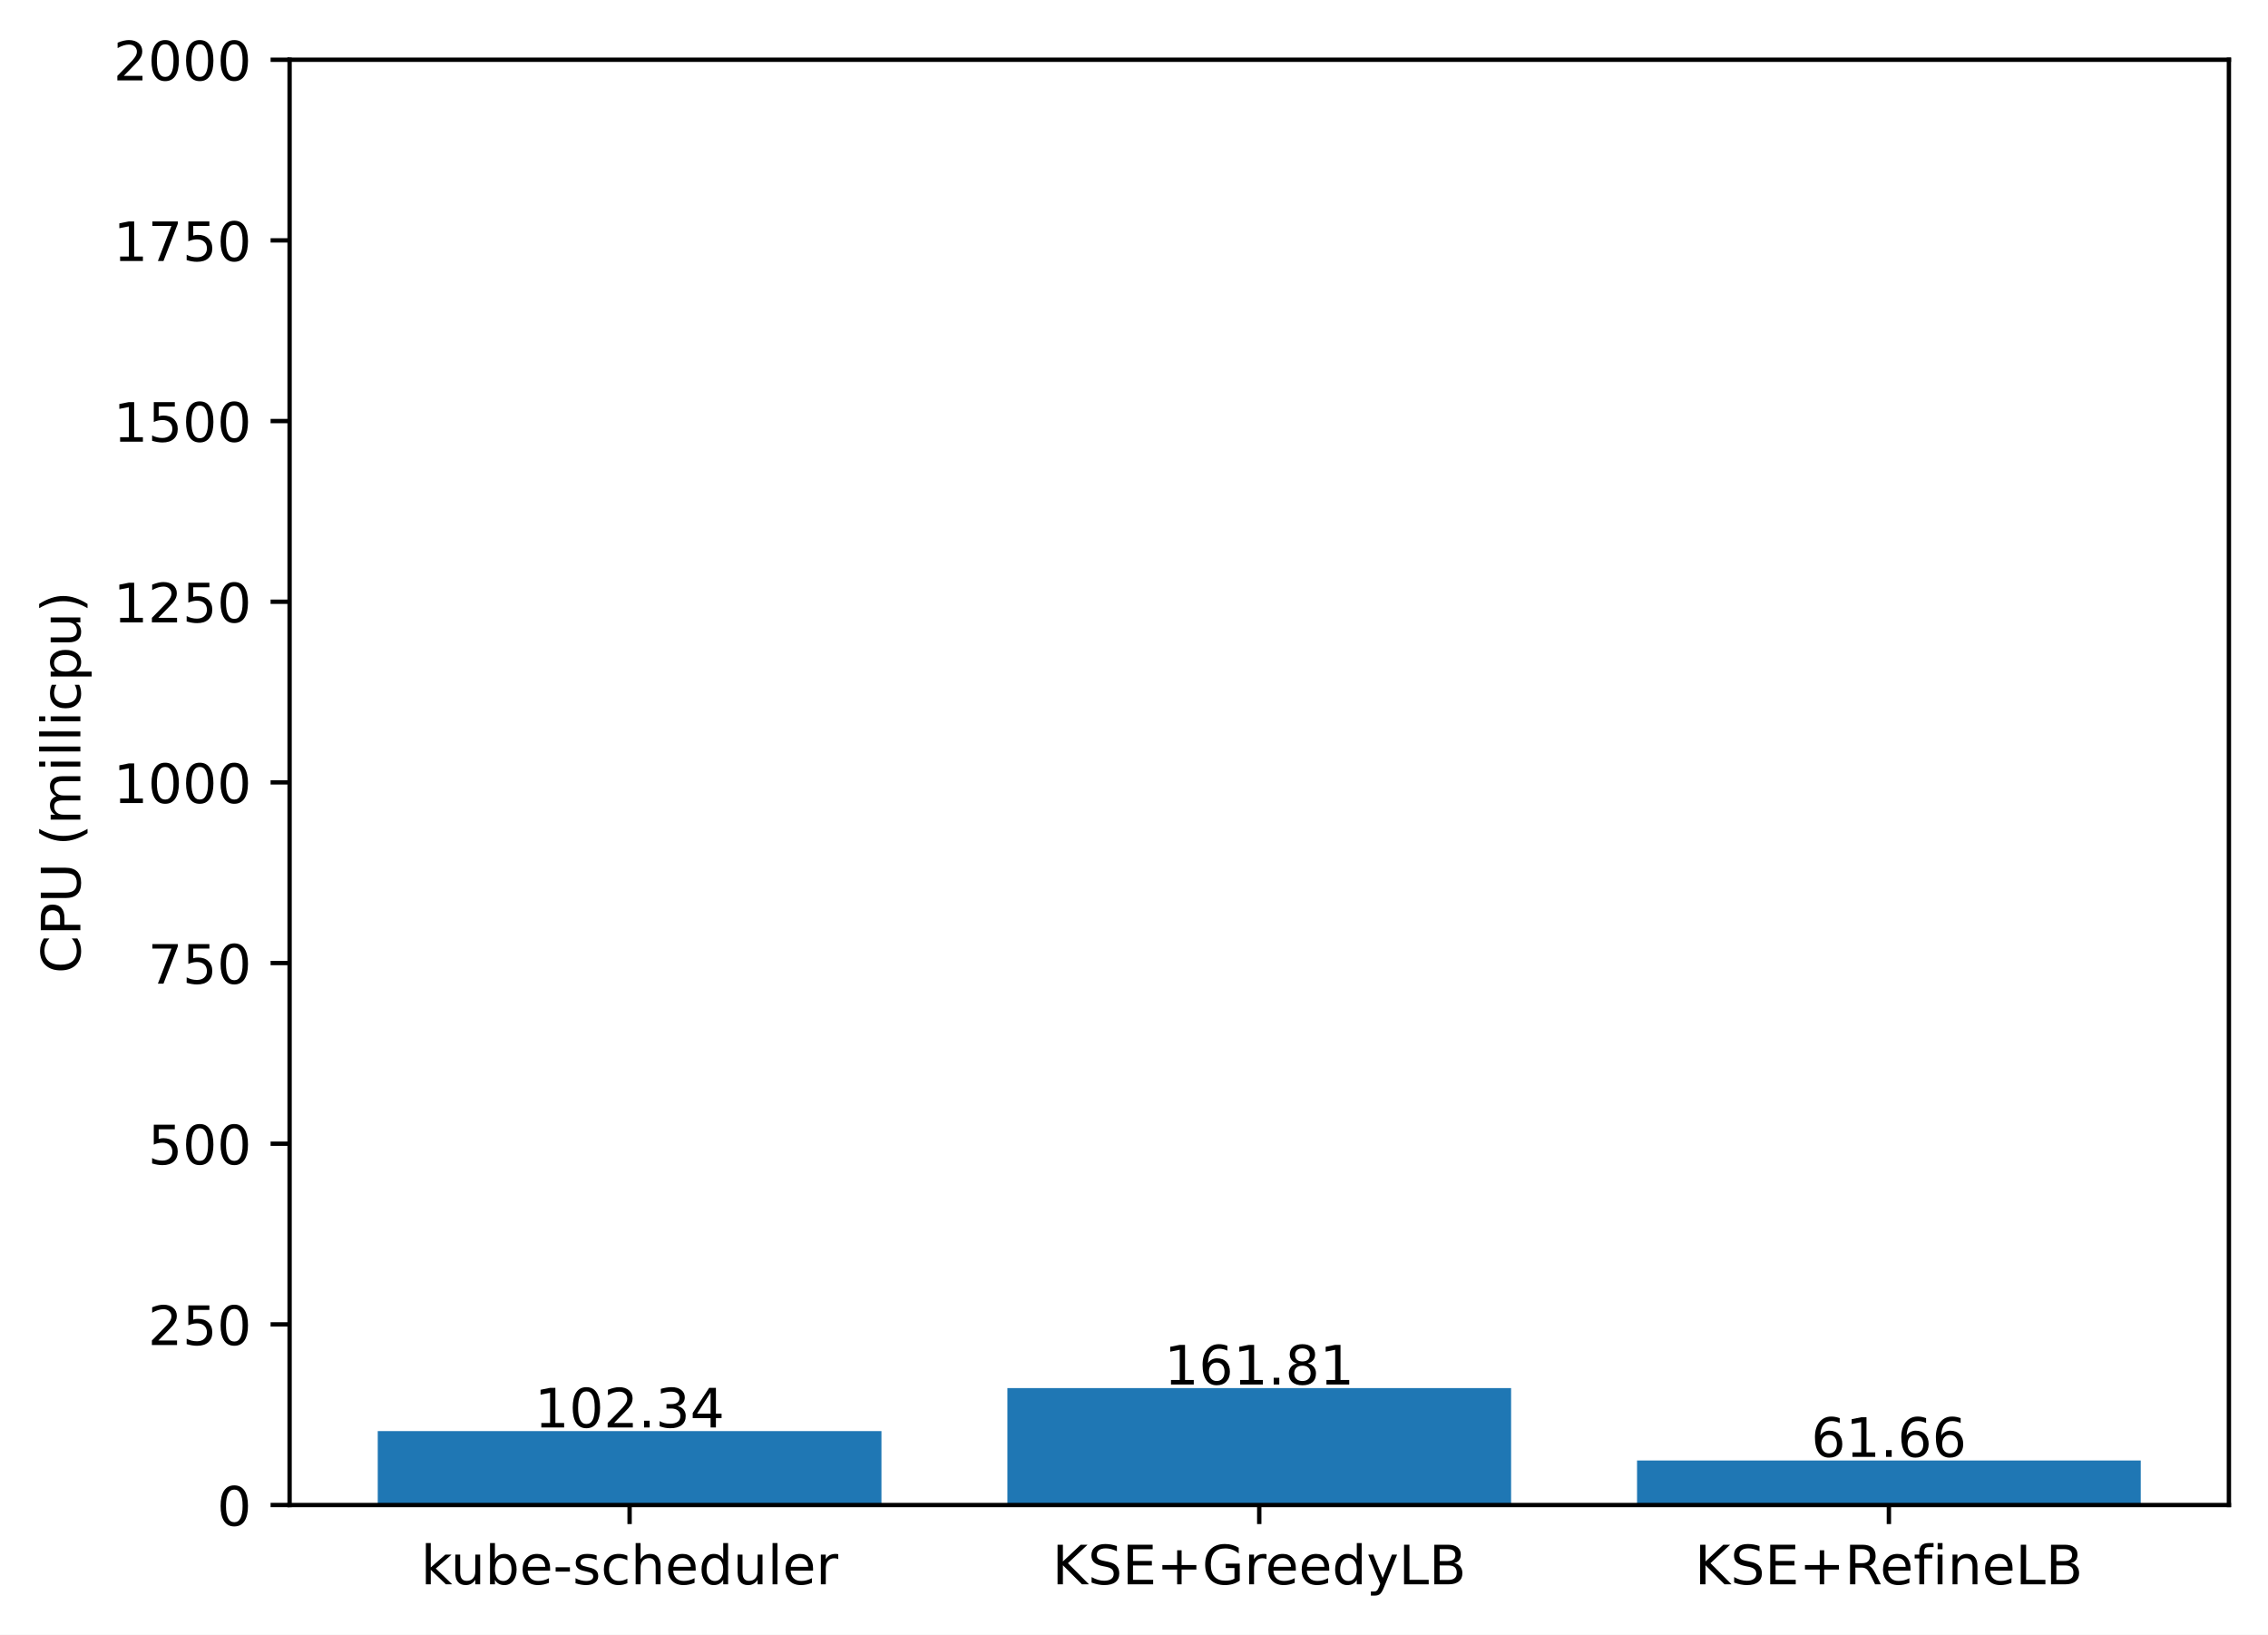
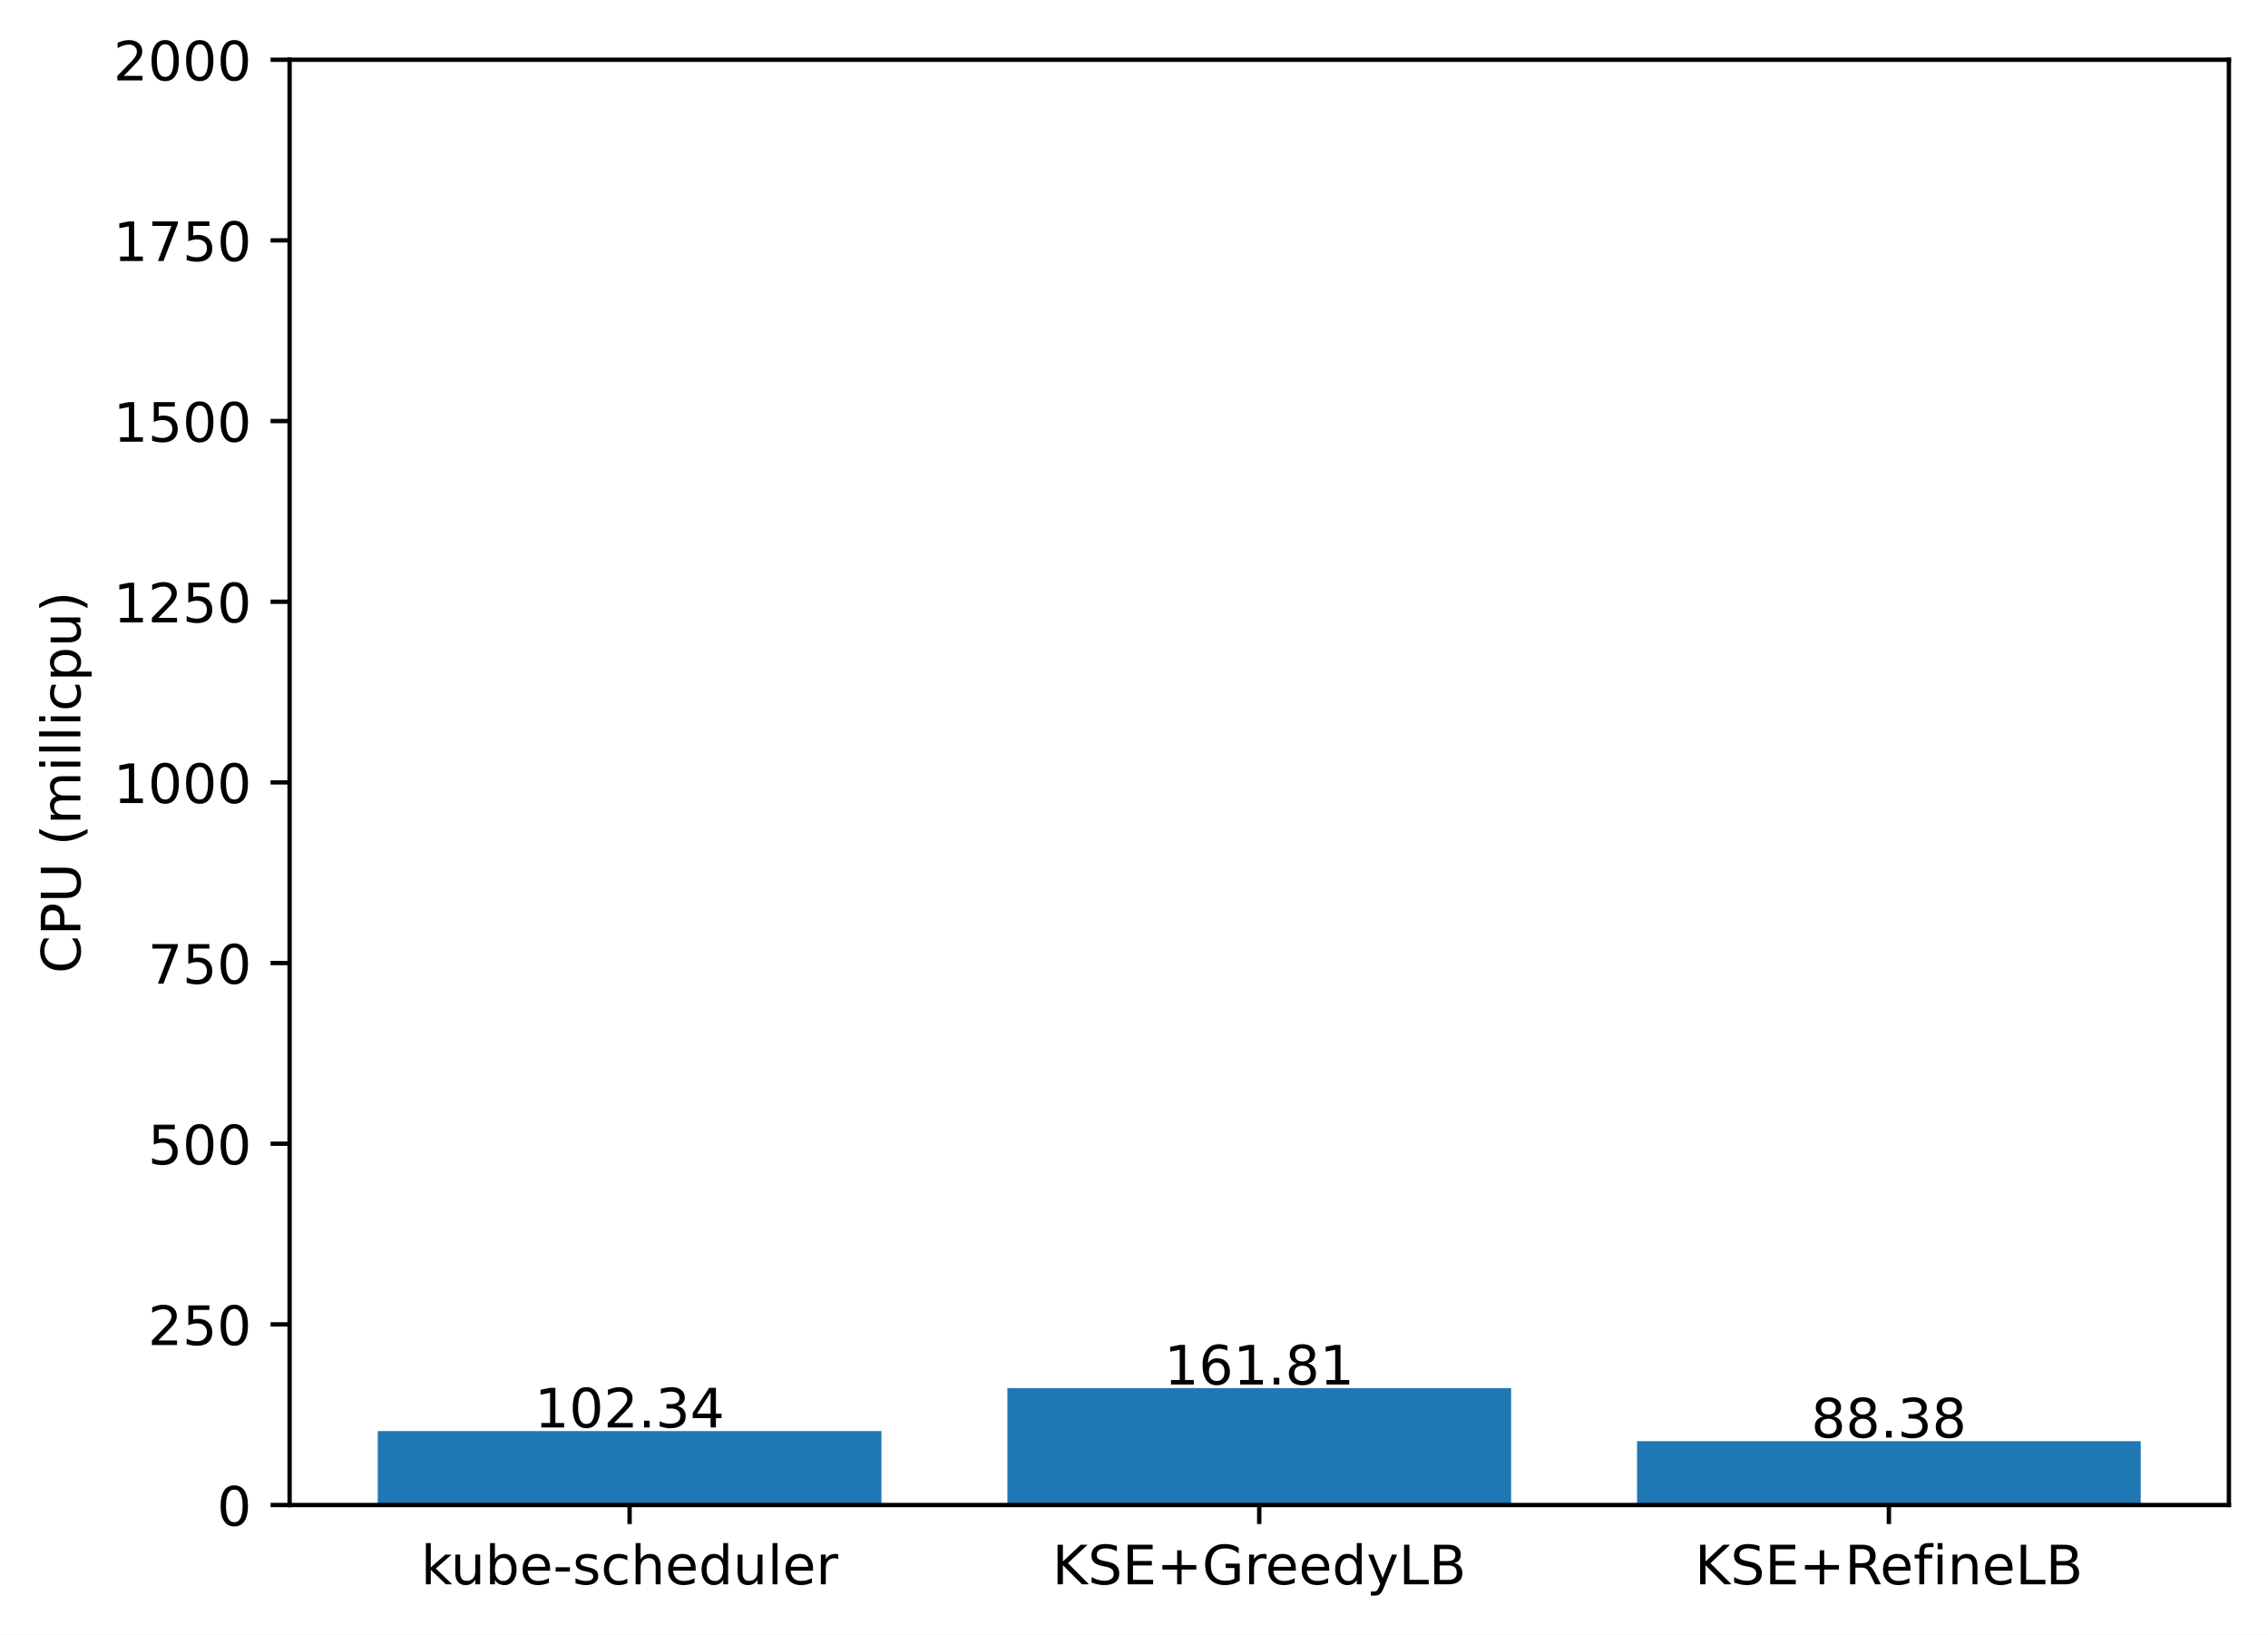
<svg xmlns="http://www.w3.org/2000/svg" xmlns:xlink="http://www.w3.org/1999/xlink" width="417.648pt" height="300.989pt" viewBox="0 0 417.648 300.989" version="1.1">
  <defs>
    <style type="text/css">*{stroke-linejoin: round; stroke-linecap: butt}</style>
  </defs>
  <g id="figure_1">
    <g id="patch_1">
      <path d="M 0 300.989  L 417.648 300.989  L 417.648 0  L 0 0  z " style="fill: #ffffff" />
    </g>
    <g id="axes_1">
      <g id="patch_2">
        <path d="M 53.328 277.111  L 410.448 277.111  L 410.448 10.999  L 53.328 10.999  z " style="fill: #ffffff" />
      </g>
      <g id="patch_3">
-         <path d="M 69.561 277.111  L 162.319 277.111  L 162.319 263.494  L 69.561 263.494  z " clip-path="url(#p7d404a6f4a)" style="fill: #1f77b4" />
+         <path d="M 69.561 277.111  L 162.319 277.111  L 162.319 263.494  L 69.561 263.494  z " clip-path="url(#p24989df750)" style="fill: #1f77b4" />
      </g>
      <g id="patch_4">
-         <path d="M 185.509 277.111  L 278.267 277.111  L 278.267 255.581  L 185.509 255.581  z " clip-path="url(#p7d404a6f4a)" style="fill: #1f77b4" />
+         <path d="M 185.509 277.111  L 278.267 277.111  L 278.267 255.581  L 185.509 255.581  z " clip-path="url(#p24989df750)" style="fill: #1f77b4" />
      </g>
      <g id="patch_5">
-         <path d="M 301.457 277.111  L 394.215 277.111  L 394.215 268.907  L 301.457 268.907  z " clip-path="url(#p7d404a6f4a)" style="fill: #1f77b4" />
+         <path d="M 301.457 277.111  L 394.215 277.111  L 394.215 265.352  L 301.457 265.352  z " clip-path="url(#p24989df750)" style="fill: #1f77b4" />
      </g>
      <g id="matplotlib.axis_1">
        <g id="xtick_1">
          <g id="line2d_1">
            <defs>
-               <path id="m61bd536c30" d="M 0 0  L 0 3.5  " style="stroke: #000000; stroke-width: 0.8" />
+               <path id="m60ab156d99" d="M 0 0  L 0 3.5  " style="stroke: #000000; stroke-width: 0.8" />
            </defs>
            <g>
-               <use xlink:href="#m61bd536c30" x="115.94" y="277.111" style="stroke: #000000; stroke-width: 0.8" />
+               <use xlink:href="#m60ab156d99" x="115.94" y="277.111" style="stroke: #000000; stroke-width: 0.8" />
            </g>
          </g>
          <g id="text_1">
            <g transform="translate(77.51429 291.7097)scale(0.1 -0.1)">
              <defs>
                <path id="DejaVuSans-6b" d="M 581 4863  L 1159 4863  L 1159 1991  L 2875 3500  L 3609 3500  L 1753 1863  L 3688 0  L 2938 0  L 1159 1709  L 1159 0  L 581 0  L 581 4863  z " transform="scale(0.015625)" />
                <path id="DejaVuSans-75" d="M 544 1381  L 544 3500  L 1119 3500  L 1119 1403  Q 1119 906 1312 657  Q 1506 409 1894 409  Q 2359 409 2629 706  Q 2900 1003 2900 1516  L 2900 3500  L 3475 3500  L 3475 0  L 2900 0  L 2900 538  Q 2691 219 2414 64  Q 2138 -91 1772 -91  Q 1169 -91 856 284  Q 544 659 544 1381  z M 1991 3584  L 1991 3584  z " transform="scale(0.015625)" />
                <path id="DejaVuSans-62" d="M 3116 1747  Q 3116 2381 2855 2742  Q 2594 3103 2138 3103  Q 1681 3103 1420 2742  Q 1159 2381 1159 1747  Q 1159 1113 1420 752  Q 1681 391 2138 391  Q 2594 391 2855 752  Q 3116 1113 3116 1747  z M 1159 2969  Q 1341 3281 1617 3432  Q 1894 3584 2278 3584  Q 2916 3584 3314 3078  Q 3713 2572 3713 1747  Q 3713 922 3314 415  Q 2916 -91 2278 -91  Q 1894 -91 1617 61  Q 1341 213 1159 525  L 1159 0  L 581 0  L 581 4863  L 1159 4863  L 1159 2969  z " transform="scale(0.015625)" />
                <path id="DejaVuSans-65" d="M 3597 1894  L 3597 1613  L 953 1613  Q 991 1019 1311 708  Q 1631 397 2203 397  Q 2534 397 2845 478  Q 3156 559 3463 722  L 3463 178  Q 3153 47 2828 -22  Q 2503 -91 2169 -91  Q 1331 -91 842 396  Q 353 884 353 1716  Q 353 2575 817 3079  Q 1281 3584 2069 3584  Q 2775 3584 3186 3129  Q 3597 2675 3597 1894  z M 3022 2063  Q 3016 2534 2758 2815  Q 2500 3097 2075 3097  Q 1594 3097 1305 2825  Q 1016 2553 972 2059  L 3022 2063  z " transform="scale(0.015625)" />
                <path id="DejaVuSans-2d" d="M 313 2009  L 1997 2009  L 1997 1497  L 313 1497  L 313 2009  z " transform="scale(0.015625)" />
                <path id="DejaVuSans-73" d="M 2834 3397  L 2834 2853  Q 2591 2978 2328 3040  Q 2066 3103 1784 3103  Q 1356 3103 1142 2972  Q 928 2841 928 2578  Q 928 2378 1081 2264  Q 1234 2150 1697 2047  L 1894 2003  Q 2506 1872 2764 1633  Q 3022 1394 3022 966  Q 3022 478 2636 193  Q 2250 -91 1575 -91  Q 1294 -91 989 -36  Q 684 19 347 128  L 347 722  Q 666 556 975 473  Q 1284 391 1588 391  Q 1994 391 2212 530  Q 2431 669 2431 922  Q 2431 1156 2273 1281  Q 2116 1406 1581 1522  L 1381 1569  Q 847 1681 609 1914  Q 372 2147 372 2553  Q 372 3047 722 3315  Q 1072 3584 1716 3584  Q 2034 3584 2315 3537  Q 2597 3491 2834 3397  z " transform="scale(0.015625)" />
                <path id="DejaVuSans-63" d="M 3122 3366  L 3122 2828  Q 2878 2963 2633 3030  Q 2388 3097 2138 3097  Q 1578 3097 1268 2742  Q 959 2388 959 1747  Q 959 1106 1268 751  Q 1578 397 2138 397  Q 2388 397 2633 464  Q 2878 531 3122 666  L 3122 134  Q 2881 22 2623 -34  Q 2366 -91 2075 -91  Q 1284 -91 818 406  Q 353 903 353 1747  Q 353 2603 823 3093  Q 1294 3584 2113 3584  Q 2378 3584 2631 3529  Q 2884 3475 3122 3366  z " transform="scale(0.015625)" />
                <path id="DejaVuSans-68" d="M 3513 2113  L 3513 0  L 2938 0  L 2938 2094  Q 2938 2591 2744 2837  Q 2550 3084 2163 3084  Q 1697 3084 1428 2787  Q 1159 2491 1159 1978  L 1159 0  L 581 0  L 581 4863  L 1159 4863  L 1159 2956  Q 1366 3272 1645 3428  Q 1925 3584 2291 3584  Q 2894 3584 3203 3211  Q 3513 2838 3513 2113  z " transform="scale(0.015625)" />
                <path id="DejaVuSans-64" d="M 2906 2969  L 2906 4863  L 3481 4863  L 3481 0  L 2906 0  L 2906 525  Q 2725 213 2448 61  Q 2172 -91 1784 -91  Q 1150 -91 751 415  Q 353 922 353 1747  Q 353 2572 751 3078  Q 1150 3584 1784 3584  Q 2172 3584 2448 3432  Q 2725 3281 2906 2969  z M 947 1747  Q 947 1113 1208 752  Q 1469 391 1925 391  Q 2381 391 2643 752  Q 2906 1113 2906 1747  Q 2906 2381 2643 2742  Q 2381 3103 1925 3103  Q 1469 3103 1208 2742  Q 947 2381 947 1747  z " transform="scale(0.015625)" />
                <path id="DejaVuSans-6c" d="M 603 4863  L 1178 4863  L 1178 0  L 603 0  L 603 4863  z " transform="scale(0.015625)" />
                <path id="DejaVuSans-72" d="M 2631 2963  Q 2534 3019 2420 3045  Q 2306 3072 2169 3072  Q 1681 3072 1420 2755  Q 1159 2438 1159 1844  L 1159 0  L 581 0  L 581 3500  L 1159 3500  L 1159 2956  Q 1341 3275 1631 3429  Q 1922 3584 2338 3584  Q 2397 3584 2469 3576  Q 2541 3569 2628 3553  L 2631 2963  z " transform="scale(0.015625)" />
              </defs>
              <use xlink:href="#DejaVuSans-6b" />
              <use xlink:href="#DejaVuSans-75" x="54.785" />
              <use xlink:href="#DejaVuSans-62" x="118.164" />
              <use xlink:href="#DejaVuSans-65" x="181.641" />
              <use xlink:href="#DejaVuSans-2d" x="243.164" />
              <use xlink:href="#DejaVuSans-73" x="279.248" />
              <use xlink:href="#DejaVuSans-63" x="331.348" />
              <use xlink:href="#DejaVuSans-68" x="386.328" />
              <use xlink:href="#DejaVuSans-65" x="449.707" />
              <use xlink:href="#DejaVuSans-64" x="511.23" />
              <use xlink:href="#DejaVuSans-75" x="574.707" />
              <use xlink:href="#DejaVuSans-6c" x="638.086" />
              <use xlink:href="#DejaVuSans-65" x="665.869" />
              <use xlink:href="#DejaVuSans-72" x="727.393" />
            </g>
          </g>
        </g>
        <g id="xtick_2">
          <g id="line2d_2">
            <g>
-               <use xlink:href="#m61bd536c30" x="231.888" y="277.111" style="stroke: #000000; stroke-width: 0.8" />
+               <use xlink:href="#m60ab156d99" x="231.888" y="277.111" style="stroke: #000000; stroke-width: 0.8" />
            </g>
          </g>
          <g id="text_2">
            <g transform="translate(193.7655 291.7097)scale(0.1 -0.1)">
              <defs>
                <path id="DejaVuSans-4b" d="M 628 4666  L 1259 4666  L 1259 2694  L 3353 4666  L 4166 4666  L 1850 2491  L 4331 0  L 3500 0  L 1259 2247  L 1259 0  L 628 0  L 628 4666  z " transform="scale(0.015625)" />
                <path id="DejaVuSans-53" d="M 3425 4513  L 3425 3897  Q 3066 4069 2747 4153  Q 2428 4238 2131 4238  Q 1616 4238 1336 4038  Q 1056 3838 1056 3469  Q 1056 3159 1242 3001  Q 1428 2844 1947 2747  L 2328 2669  Q 3034 2534 3370 2195  Q 3706 1856 3706 1288  Q 3706 609 3251 259  Q 2797 -91 1919 -91  Q 1588 -91 1214 -16  Q 841 59 441 206  L 441 856  Q 825 641 1194 531  Q 1563 422 1919 422  Q 2459 422 2753 634  Q 3047 847 3047 1241  Q 3047 1584 2836 1778  Q 2625 1972 2144 2069  L 1759 2144  Q 1053 2284 737 2584  Q 422 2884 422 3419  Q 422 4038 858 4394  Q 1294 4750 2059 4750  Q 2388 4750 2728 4690  Q 3069 4631 3425 4513  z " transform="scale(0.015625)" />
                <path id="DejaVuSans-45" d="M 628 4666  L 3578 4666  L 3578 4134  L 1259 4134  L 1259 2753  L 3481 2753  L 3481 2222  L 1259 2222  L 1259 531  L 3634 531  L 3634 0  L 628 0  L 628 4666  z " transform="scale(0.015625)" />
                <path id="DejaVuSans-2b" d="M 2944 4013  L 2944 2272  L 4684 2272  L 4684 1741  L 2944 1741  L 2944 0  L 2419 0  L 2419 1741  L 678 1741  L 678 2272  L 2419 2272  L 2419 4013  L 2944 4013  z " transform="scale(0.015625)" />
                <path id="DejaVuSans-47" d="M 3809 666  L 3809 1919  L 2778 1919  L 2778 2438  L 4434 2438  L 4434 434  Q 4069 175 3628 42  Q 3188 -91 2688 -91  Q 1594 -91 976 548  Q 359 1188 359 2328  Q 359 3472 976 4111  Q 1594 4750 2688 4750  Q 3144 4750 3555 4637  Q 3966 4525 4313 4306  L 4313 3634  Q 3963 3931 3569 4081  Q 3175 4231 2741 4231  Q 1884 4231 1454 3753  Q 1025 3275 1025 2328  Q 1025 1384 1454 906  Q 1884 428 2741 428  Q 3075 428 3337 486  Q 3600 544 3809 666  z " transform="scale(0.015625)" />
                <path id="DejaVuSans-79" d="M 2059 -325  Q 1816 -950 1584 -1140  Q 1353 -1331 966 -1331  L 506 -1331  L 506 -850  L 844 -850  Q 1081 -850 1212 -737  Q 1344 -625 1503 -206  L 1606 56  L 191 3500  L 800 3500  L 1894 763  L 2988 3500  L 3597 3500  L 2059 -325  z " transform="scale(0.015625)" />
                <path id="DejaVuSans-4c" d="M 628 4666  L 1259 4666  L 1259 531  L 3531 531  L 3531 0  L 628 0  L 628 4666  z " transform="scale(0.015625)" />
                <path id="DejaVuSans-42" d="M 1259 2228  L 1259 519  L 2272 519  Q 2781 519 3026 730  Q 3272 941 3272 1375  Q 3272 1813 3026 2020  Q 2781 2228 2272 2228  L 1259 2228  z M 1259 4147  L 1259 2741  L 2194 2741  Q 2656 2741 2882 2914  Q 3109 3088 3109 3444  Q 3109 3797 2882 3972  Q 2656 4147 2194 4147  L 1259 4147  z M 628 4666  L 2241 4666  Q 2963 4666 3353 4366  Q 3744 4066 3744 3513  Q 3744 3084 3544 2831  Q 3344 2578 2956 2516  Q 3422 2416 3680 2098  Q 3938 1781 3938 1306  Q 3938 681 3513 340  Q 3088 0 2303 0  L 628 0  L 628 4666  z " transform="scale(0.015625)" />
              </defs>
              <use xlink:href="#DejaVuSans-4b" />
              <use xlink:href="#DejaVuSans-53" x="65.576" />
              <use xlink:href="#DejaVuSans-45" x="129.053" />
              <use xlink:href="#DejaVuSans-2b" x="192.236" />
              <use xlink:href="#DejaVuSans-47" x="276.025" />
              <use xlink:href="#DejaVuSans-72" x="353.516" />
              <use xlink:href="#DejaVuSans-65" x="392.379" />
              <use xlink:href="#DejaVuSans-65" x="453.902" />
              <use xlink:href="#DejaVuSans-64" x="515.426" />
              <use xlink:href="#DejaVuSans-79" x="578.902" />
              <use xlink:href="#DejaVuSans-4c" x="638.082" />
              <use xlink:href="#DejaVuSans-42" x="693.795" />
            </g>
          </g>
        </g>
        <g id="xtick_3">
          <g id="line2d_3">
            <g>
-               <use xlink:href="#m61bd536c30" x="347.836" y="277.111" style="stroke: #000000; stroke-width: 0.8" />
+               <use xlink:href="#m60ab156d99" x="347.836" y="277.111" style="stroke: #000000; stroke-width: 0.8" />
            </g>
          </g>
          <g id="text_3">
            <g transform="translate(312.0971 291.7097)scale(0.1 -0.1)">
              <defs>
                <path id="DejaVuSans-52" d="M 2841 2188  Q 3044 2119 3236 1894  Q 3428 1669 3622 1275  L 4263 0  L 3584 0  L 2988 1197  Q 2756 1666 2539 1819  Q 2322 1972 1947 1972  L 1259 1972  L 1259 0  L 628 0  L 628 4666  L 2053 4666  Q 2853 4666 3247 4331  Q 3641 3997 3641 3322  Q 3641 2881 3436 2590  Q 3231 2300 2841 2188  z M 1259 4147  L 1259 2491  L 2053 2491  Q 2509 2491 2742 2702  Q 2975 2913 2975 3322  Q 2975 3731 2742 3939  Q 2509 4147 2053 4147  L 1259 4147  z " transform="scale(0.015625)" />
                <path id="DejaVuSans-66" d="M 2375 4863  L 2375 4384  L 1825 4384  Q 1516 4384 1395 4259  Q 1275 4134 1275 3809  L 1275 3500  L 2222 3500  L 2222 3053  L 1275 3053  L 1275 0  L 697 0  L 697 3053  L 147 3053  L 147 3500  L 697 3500  L 697 3744  Q 697 4328 969 4595  Q 1241 4863 1831 4863  L 2375 4863  z " transform="scale(0.015625)" />
                <path id="DejaVuSans-69" d="M 603 3500  L 1178 3500  L 1178 0  L 603 0  L 603 3500  z M 603 4863  L 1178 4863  L 1178 4134  L 603 4134  L 603 4863  z " transform="scale(0.015625)" />
                <path id="DejaVuSans-6e" d="M 3513 2113  L 3513 0  L 2938 0  L 2938 2094  Q 2938 2591 2744 2837  Q 2550 3084 2163 3084  Q 1697 3084 1428 2787  Q 1159 2491 1159 1978  L 1159 0  L 581 0  L 581 3500  L 1159 3500  L 1159 2956  Q 1366 3272 1645 3428  Q 1925 3584 2291 3584  Q 2894 3584 3203 3211  Q 3513 2838 3513 2113  z " transform="scale(0.015625)" />
              </defs>
              <use xlink:href="#DejaVuSans-4b" />
              <use xlink:href="#DejaVuSans-53" x="65.576" />
              <use xlink:href="#DejaVuSans-45" x="129.053" />
              <use xlink:href="#DejaVuSans-2b" x="192.236" />
              <use xlink:href="#DejaVuSans-52" x="276.025" />
              <use xlink:href="#DejaVuSans-65" x="341.008" />
              <use xlink:href="#DejaVuSans-66" x="402.531" />
              <use xlink:href="#DejaVuSans-69" x="437.736" />
              <use xlink:href="#DejaVuSans-6e" x="465.52" />
              <use xlink:href="#DejaVuSans-65" x="528.898" />
              <use xlink:href="#DejaVuSans-4c" x="590.422" />
              <use xlink:href="#DejaVuSans-42" x="646.135" />
            </g>
          </g>
        </g>
      </g>
      <g id="matplotlib.axis_2">
        <g id="ytick_1">
          <g id="line2d_4">
            <defs>
-               <path id="m56c7ae9f5c" d="M 0 0  L -3.5 0  " style="stroke: #000000; stroke-width: 0.8" />
+               <path id="m4be05a3407" d="M 0 0  L -3.5 0  " style="stroke: #000000; stroke-width: 0.8" />
            </defs>
            <g>
-               <use xlink:href="#m56c7ae9f5c" x="53.328" y="277.111" style="stroke: #000000; stroke-width: 0.8" />
+               <use xlink:href="#m4be05a3407" x="53.328" y="277.111" style="stroke: #000000; stroke-width: 0.8" />
            </g>
          </g>
          <g id="text_4">
            <g transform="translate(39.96563 280.9104)scale(0.1 -0.1)">
              <defs>
                <path id="DejaVuSans-30" d="M 2034 4250  Q 1547 4250 1301 3770  Q 1056 3291 1056 2328  Q 1056 1369 1301 889  Q 1547 409 2034 409  Q 2525 409 2770 889  Q 3016 1369 3016 2328  Q 3016 3291 2770 3770  Q 2525 4250 2034 4250  z M 2034 4750  Q 2819 4750 3233 4129  Q 3647 3509 3647 2328  Q 3647 1150 3233 529  Q 2819 -91 2034 -91  Q 1250 -91 836 529  Q 422 1150 422 2328  Q 422 3509 836 4129  Q 1250 4750 2034 4750  z " transform="scale(0.015625)" />
              </defs>
              <use xlink:href="#DejaVuSans-30" />
            </g>
          </g>
        </g>
        <g id="ytick_2">
          <g id="line2d_5">
            <g>
-               <use xlink:href="#m56c7ae9f5c" x="53.328" y="243.847" style="stroke: #000000; stroke-width: 0.8" />
+               <use xlink:href="#m4be05a3407" x="53.328" y="243.847" style="stroke: #000000; stroke-width: 0.8" />
            </g>
          </g>
          <g id="text_5">
            <g transform="translate(27.24063 247.6464)scale(0.1 -0.1)">
              <defs>
                <path id="DejaVuSans-32" d="M 1228 531  L 3431 531  L 3431 0  L 469 0  L 469 531  Q 828 903 1448 1529  Q 2069 2156 2228 2338  Q 2531 2678 2651 2914  Q 2772 3150 2772 3378  Q 2772 3750 2511 3984  Q 2250 4219 1831 4219  Q 1534 4219 1204 4116  Q 875 4013 500 3803  L 500 4441  Q 881 4594 1212 4672  Q 1544 4750 1819 4750  Q 2544 4750 2975 4387  Q 3406 4025 3406 3419  Q 3406 3131 3298 2873  Q 3191 2616 2906 2266  Q 2828 2175 2409 1742  Q 1991 1309 1228 531  z " transform="scale(0.015625)" />
                <path id="DejaVuSans-35" d="M 691 4666  L 3169 4666  L 3169 4134  L 1269 4134  L 1269 2991  Q 1406 3038 1543 3061  Q 1681 3084 1819 3084  Q 2600 3084 3056 2656  Q 3513 2228 3513 1497  Q 3513 744 3044 326  Q 2575 -91 1722 -91  Q 1428 -91 1123 -41  Q 819 9 494 109  L 494 744  Q 775 591 1075 516  Q 1375 441 1709 441  Q 2250 441 2565 725  Q 2881 1009 2881 1497  Q 2881 1984 2565 2268  Q 2250 2553 1709 2553  Q 1456 2553 1204 2497  Q 953 2441 691 2322  L 691 4666  z " transform="scale(0.015625)" />
              </defs>
              <use xlink:href="#DejaVuSans-32" />
              <use xlink:href="#DejaVuSans-35" x="63.623" />
              <use xlink:href="#DejaVuSans-30" x="127.246" />
            </g>
          </g>
        </g>
        <g id="ytick_3">
          <g id="line2d_6">
            <g>
-               <use xlink:href="#m56c7ae9f5c" x="53.328" y="210.583" style="stroke: #000000; stroke-width: 0.8" />
+               <use xlink:href="#m4be05a3407" x="53.328" y="210.583" style="stroke: #000000; stroke-width: 0.8" />
            </g>
          </g>
          <g id="text_6">
            <g transform="translate(27.24063 214.3824)scale(0.1 -0.1)">
              <use xlink:href="#DejaVuSans-35" />
              <use xlink:href="#DejaVuSans-30" x="63.623" />
              <use xlink:href="#DejaVuSans-30" x="127.246" />
            </g>
          </g>
        </g>
        <g id="ytick_4">
          <g id="line2d_7">
            <g>
-               <use xlink:href="#m56c7ae9f5c" x="53.328" y="177.319" style="stroke: #000000; stroke-width: 0.8" />
+               <use xlink:href="#m4be05a3407" x="53.328" y="177.319" style="stroke: #000000; stroke-width: 0.8" />
            </g>
          </g>
          <g id="text_7">
            <g transform="translate(27.24063 181.1184)scale(0.1 -0.1)">
              <defs>
                <path id="DejaVuSans-37" d="M 525 4666  L 3525 4666  L 3525 4397  L 1831 0  L 1172 0  L 2766 4134  L 525 4134  L 525 4666  z " transform="scale(0.015625)" />
              </defs>
              <use xlink:href="#DejaVuSans-37" />
              <use xlink:href="#DejaVuSans-35" x="63.623" />
              <use xlink:href="#DejaVuSans-30" x="127.246" />
            </g>
          </g>
        </g>
        <g id="ytick_5">
          <g id="line2d_8">
            <g>
-               <use xlink:href="#m56c7ae9f5c" x="53.328" y="144.055" style="stroke: #000000; stroke-width: 0.8" />
+               <use xlink:href="#m4be05a3407" x="53.328" y="144.055" style="stroke: #000000; stroke-width: 0.8" />
            </g>
          </g>
          <g id="text_8">
            <g transform="translate(20.87813 147.8544)scale(0.1 -0.1)">
              <defs>
                <path id="DejaVuSans-31" d="M 794 531  L 1825 531  L 1825 4091  L 703 3866  L 703 4441  L 1819 4666  L 2450 4666  L 2450 531  L 3481 531  L 3481 0  L 794 0  L 794 531  z " transform="scale(0.015625)" />
              </defs>
              <use xlink:href="#DejaVuSans-31" />
              <use xlink:href="#DejaVuSans-30" x="63.623" />
              <use xlink:href="#DejaVuSans-30" x="127.246" />
              <use xlink:href="#DejaVuSans-30" x="190.869" />
            </g>
          </g>
        </g>
        <g id="ytick_6">
          <g id="line2d_9">
            <g>
-               <use xlink:href="#m56c7ae9f5c" x="53.328" y="110.791" style="stroke: #000000; stroke-width: 0.8" />
+               <use xlink:href="#m4be05a3407" x="53.328" y="110.791" style="stroke: #000000; stroke-width: 0.8" />
            </g>
          </g>
          <g id="text_9">
            <g transform="translate(20.87813 114.5904)scale(0.1 -0.1)">
              <use xlink:href="#DejaVuSans-31" />
              <use xlink:href="#DejaVuSans-32" x="63.623" />
              <use xlink:href="#DejaVuSans-35" x="127.246" />
              <use xlink:href="#DejaVuSans-30" x="190.869" />
            </g>
          </g>
        </g>
        <g id="ytick_7">
          <g id="line2d_10">
            <g>
-               <use xlink:href="#m56c7ae9f5c" x="53.328" y="77.527" style="stroke: #000000; stroke-width: 0.8" />
+               <use xlink:href="#m4be05a3407" x="53.328" y="77.527" style="stroke: #000000; stroke-width: 0.8" />
            </g>
          </g>
          <g id="text_10">
            <g transform="translate(20.87813 81.32644)scale(0.1 -0.1)">
              <use xlink:href="#DejaVuSans-31" />
              <use xlink:href="#DejaVuSans-35" x="63.623" />
              <use xlink:href="#DejaVuSans-30" x="127.246" />
              <use xlink:href="#DejaVuSans-30" x="190.869" />
            </g>
          </g>
        </g>
        <g id="ytick_8">
          <g id="line2d_11">
            <g>
-               <use xlink:href="#m56c7ae9f5c" x="53.328" y="44.263" style="stroke: #000000; stroke-width: 0.8" />
+               <use xlink:href="#m4be05a3407" x="53.328" y="44.263" style="stroke: #000000; stroke-width: 0.8" />
            </g>
          </g>
          <g id="text_11">
            <g transform="translate(20.87813 48.06244)scale(0.1 -0.1)">
              <use xlink:href="#DejaVuSans-31" />
              <use xlink:href="#DejaVuSans-37" x="63.623" />
              <use xlink:href="#DejaVuSans-35" x="127.246" />
              <use xlink:href="#DejaVuSans-30" x="190.869" />
            </g>
          </g>
        </g>
        <g id="ytick_9">
          <g id="line2d_12">
            <g>
-               <use xlink:href="#m56c7ae9f5c" x="53.328" y="10.999" style="stroke: #000000; stroke-width: 0.8" />
+               <use xlink:href="#m4be05a3407" x="53.328" y="10.999" style="stroke: #000000; stroke-width: 0.8" />
            </g>
          </g>
          <g id="text_12">
            <g transform="translate(20.87813 14.79844)scale(0.1 -0.1)">
              <use xlink:href="#DejaVuSans-32" />
              <use xlink:href="#DejaVuSans-30" x="63.623" />
              <use xlink:href="#DejaVuSans-30" x="127.246" />
              <use xlink:href="#DejaVuSans-30" x="190.869" />
            </g>
          </g>
        </g>
        <g id="text_13">
          <g transform="translate(14.79844 179.2302)rotate(-90)scale(0.1 -0.1)">
            <defs>
              <path id="DejaVuSans-43" d="M 4122 4306  L 4122 3641  Q 3803 3938 3442 4084  Q 3081 4231 2675 4231  Q 1875 4231 1450 3742  Q 1025 3253 1025 2328  Q 1025 1406 1450 917  Q 1875 428 2675 428  Q 3081 428 3442 575  Q 3803 722 4122 1019  L 4122 359  Q 3791 134 3420 21  Q 3050 -91 2638 -91  Q 1578 -91 968 557  Q 359 1206 359 2328  Q 359 3453 968 4101  Q 1578 4750 2638 4750  Q 3056 4750 3426 4639  Q 3797 4528 4122 4306  z " transform="scale(0.015625)" />
              <path id="DejaVuSans-50" d="M 1259 4147  L 1259 2394  L 2053 2394  Q 2494 2394 2734 2622  Q 2975 2850 2975 3272  Q 2975 3691 2734 3919  Q 2494 4147 2053 4147  L 1259 4147  z M 628 4666  L 2053 4666  Q 2838 4666 3239 4311  Q 3641 3956 3641 3272  Q 3641 2581 3239 2228  Q 2838 1875 2053 1875  L 1259 1875  L 1259 0  L 628 0  L 628 4666  z " transform="scale(0.015625)" />
              <path id="DejaVuSans-55" d="M 556 4666  L 1191 4666  L 1191 1831  Q 1191 1081 1462 751  Q 1734 422 2344 422  Q 2950 422 3222 751  Q 3494 1081 3494 1831  L 3494 4666  L 4128 4666  L 4128 1753  Q 4128 841 3676 375  Q 3225 -91 2344 -91  Q 1459 -91 1007 375  Q 556 841 556 1753  L 556 4666  z " transform="scale(0.015625)" />
              <path id="DejaVuSans-20" transform="scale(0.015625)" />
              <path id="DejaVuSans-28" d="M 1984 4856  Q 1566 4138 1362 3434  Q 1159 2731 1159 2009  Q 1159 1288 1364 580  Q 1569 -128 1984 -844  L 1484 -844  Q 1016 -109 783 600  Q 550 1309 550 2009  Q 550 2706 781 3412  Q 1013 4119 1484 4856  L 1984 4856  z " transform="scale(0.015625)" />
              <path id="DejaVuSans-6d" d="M 3328 2828  Q 3544 3216 3844 3400  Q 4144 3584 4550 3584  Q 5097 3584 5394 3201  Q 5691 2819 5691 2113  L 5691 0  L 5113 0  L 5113 2094  Q 5113 2597 4934 2840  Q 4756 3084 4391 3084  Q 3944 3084 3684 2787  Q 3425 2491 3425 1978  L 3425 0  L 2847 0  L 2847 2094  Q 2847 2600 2669 2842  Q 2491 3084 2119 3084  Q 1678 3084 1418 2786  Q 1159 2488 1159 1978  L 1159 0  L 581 0  L 581 3500  L 1159 3500  L 1159 2956  Q 1356 3278 1631 3431  Q 1906 3584 2284 3584  Q 2666 3584 2933 3390  Q 3200 3197 3328 2828  z " transform="scale(0.015625)" />
              <path id="DejaVuSans-70" d="M 1159 525  L 1159 -1331  L 581 -1331  L 581 3500  L 1159 3500  L 1159 2969  Q 1341 3281 1617 3432  Q 1894 3584 2278 3584  Q 2916 3584 3314 3078  Q 3713 2572 3713 1747  Q 3713 922 3314 415  Q 2916 -91 2278 -91  Q 1894 -91 1617 61  Q 1341 213 1159 525  z M 3116 1747  Q 3116 2381 2855 2742  Q 2594 3103 2138 3103  Q 1681 3103 1420 2742  Q 1159 2381 1159 1747  Q 1159 1113 1420 752  Q 1681 391 2138 391  Q 2594 391 2855 752  Q 3116 1113 3116 1747  z " transform="scale(0.015625)" />
              <path id="DejaVuSans-29" d="M 513 4856  L 1013 4856  Q 1481 4119 1714 3412  Q 1947 2706 1947 2009  Q 1947 1309 1714 600  Q 1481 -109 1013 -844  L 513 -844  Q 928 -128 1133 580  Q 1338 1288 1338 2009  Q 1338 2731 1133 3434  Q 928 4138 513 4856  z " transform="scale(0.015625)" />
            </defs>
            <use xlink:href="#DejaVuSans-43" />
            <use xlink:href="#DejaVuSans-50" x="69.824" />
            <use xlink:href="#DejaVuSans-55" x="130.127" />
            <use xlink:href="#DejaVuSans-20" x="203.32" />
            <use xlink:href="#DejaVuSans-28" x="235.107" />
            <use xlink:href="#DejaVuSans-6d" x="274.121" />
            <use xlink:href="#DejaVuSans-69" x="371.533" />
            <use xlink:href="#DejaVuSans-6c" x="399.316" />
            <use xlink:href="#DejaVuSans-6c" x="427.1" />
            <use xlink:href="#DejaVuSans-69" x="454.883" />
            <use xlink:href="#DejaVuSans-63" x="482.666" />
            <use xlink:href="#DejaVuSans-70" x="537.646" />
            <use xlink:href="#DejaVuSans-75" x="601.123" />
            <use xlink:href="#DejaVuSans-29" x="664.502" />
          </g>
        </g>
      </g>
      <g id="patch_6">
        <path d="M 53.328 277.111  L 53.328 10.999  " style="fill: none; stroke: #000000; stroke-width: 0.8; stroke-linejoin: miter; stroke-linecap: square" />
      </g>
      <g id="patch_7">
        <path d="M 410.448 277.111  L 410.448 10.999  " style="fill: none; stroke: #000000; stroke-width: 0.8; stroke-linejoin: miter; stroke-linecap: square" />
      </g>
      <g id="patch_8">
        <path d="M 53.328 277.111  L 410.448 277.111  " style="fill: none; stroke: #000000; stroke-width: 0.8; stroke-linejoin: miter; stroke-linecap: square" />
      </g>
      <g id="patch_9">
        <path d="M 53.328 10.999  L 410.448 10.999  " style="fill: none; stroke: #000000; stroke-width: 0.8; stroke-linejoin: miter; stroke-linecap: square" />
      </g>
      <g id="text_14">
        <g transform="translate(98.44476 262.829)scale(0.1 -0.1)">
          <defs>
            <path id="DejaVuSans-2e" d="M 684 794  L 1344 794  L 1344 0  L 684 0  L 684 794  z " transform="scale(0.015625)" />
            <path id="DejaVuSans-33" d="M 2597 2516  Q 3050 2419 3304 2112  Q 3559 1806 3559 1356  Q 3559 666 3084 287  Q 2609 -91 1734 -91  Q 1441 -91 1130 -33  Q 819 25 488 141  L 488 750  Q 750 597 1062 519  Q 1375 441 1716 441  Q 2309 441 2620 675  Q 2931 909 2931 1356  Q 2931 1769 2642 2001  Q 2353 2234 1838 2234  L 1294 2234  L 1294 2753  L 1863 2753  Q 2328 2753 2575 2939  Q 2822 3125 2822 3475  Q 2822 3834 2567 4026  Q 2313 4219 1838 4219  Q 1578 4219 1281 4162  Q 984 4106 628 3988  L 628 4550  Q 988 4650 1302 4700  Q 1616 4750 1894 4750  Q 2613 4750 3031 4423  Q 3450 4097 3450 3541  Q 3450 3153 3228 2886  Q 3006 2619 2597 2516  z " transform="scale(0.015625)" />
            <path id="DejaVuSans-34" d="M 2419 4116  L 825 1625  L 2419 1625  L 2419 4116  z M 2253 4666  L 3047 4666  L 3047 1625  L 3713 1625  L 3713 1100  L 3047 1100  L 3047 0  L 2419 0  L 2419 1100  L 313 1100  L 313 1709  L 2253 4666  z " transform="scale(0.015625)" />
          </defs>
          <use xlink:href="#DejaVuSans-31" />
          <use xlink:href="#DejaVuSans-30" x="63.623" />
          <use xlink:href="#DejaVuSans-32" x="127.246" />
          <use xlink:href="#DejaVuSans-2e" x="190.869" />
          <use xlink:href="#DejaVuSans-33" x="222.656" />
          <use xlink:href="#DejaVuSans-34" x="286.279" />
        </g>
      </g>
      <g id="text_15">
        <g transform="translate(214.3928 254.9161)scale(0.1 -0.1)">
          <defs>
            <path id="DejaVuSans-36" d="M 2113 2584  Q 1688 2584 1439 2293  Q 1191 2003 1191 1497  Q 1191 994 1439 701  Q 1688 409 2113 409  Q 2538 409 2786 701  Q 3034 994 3034 1497  Q 3034 2003 2786 2293  Q 2538 2584 2113 2584  z M 3366 4563  L 3366 3988  Q 3128 4100 2886 4159  Q 2644 4219 2406 4219  Q 1781 4219 1451 3797  Q 1122 3375 1075 2522  Q 1259 2794 1537 2939  Q 1816 3084 2150 3084  Q 2853 3084 3261 2657  Q 3669 2231 3669 1497  Q 3669 778 3244 343  Q 2819 -91 2113 -91  Q 1303 -91 875 529  Q 447 1150 447 2328  Q 447 3434 972 4092  Q 1497 4750 2381 4750  Q 2619 4750 2861 4703  Q 3103 4656 3366 4563  z " transform="scale(0.015625)" />
            <path id="DejaVuSans-38" d="M 2034 2216  Q 1584 2216 1326 1975  Q 1069 1734 1069 1313  Q 1069 891 1326 650  Q 1584 409 2034 409  Q 2484 409 2743 651  Q 3003 894 3003 1313  Q 3003 1734 2745 1975  Q 2488 2216 2034 2216  z M 1403 2484  Q 997 2584 770 2862  Q 544 3141 544 3541  Q 544 4100 942 4425  Q 1341 4750 2034 4750  Q 2731 4750 3128 4425  Q 3525 4100 3525 3541  Q 3525 3141 3298 2862  Q 3072 2584 2669 2484  Q 3125 2378 3379 2068  Q 3634 1759 3634 1313  Q 3634 634 3220 271  Q 2806 -91 2034 -91  Q 1263 -91 848 271  Q 434 634 434 1313  Q 434 1759 690 2068  Q 947 2378 1403 2484  z M 1172 3481  Q 1172 3119 1398 2916  Q 1625 2713 2034 2713  Q 2441 2713 2670 2916  Q 2900 3119 2900 3481  Q 2900 3844 2670 4047  Q 2441 4250 2034 4250  Q 1625 4250 1398 4047  Q 1172 3844 1172 3481  z " transform="scale(0.015625)" />
          </defs>
          <use xlink:href="#DejaVuSans-31" />
          <use xlink:href="#DejaVuSans-36" x="63.623" />
          <use xlink:href="#DejaVuSans-31" x="127.246" />
          <use xlink:href="#DejaVuSans-2e" x="190.869" />
          <use xlink:href="#DejaVuSans-38" x="222.656" />
          <use xlink:href="#DejaVuSans-31" x="286.279" />
        </g>
      </g>
      <g id="text_16">
-         <g transform="translate(333.5221 268.2417)scale(0.1 -0.1)">
-           <use xlink:href="#DejaVuSans-36" />
-           <use xlink:href="#DejaVuSans-31" x="63.623" />
+         <g transform="translate(333.5221 264.6864)scale(0.1 -0.1)">
+           <use xlink:href="#DejaVuSans-38" />
+           <use xlink:href="#DejaVuSans-38" x="63.623" />
          <use xlink:href="#DejaVuSans-2e" x="127.246" />
-           <use xlink:href="#DejaVuSans-36" x="159.033" />
-           <use xlink:href="#DejaVuSans-36" x="222.656" />
+           <use xlink:href="#DejaVuSans-33" x="159.033" />
+           <use xlink:href="#DejaVuSans-38" x="222.656" />
        </g>
      </g>
    </g>
  </g>
  <defs>
-     <clipPath id="p7d404a6f4a">
+     <clipPath id="p24989df750">
      <rect x="53.328" y="10.999" width="357.12" height="266.112" />
    </clipPath>
  </defs>
</svg>
